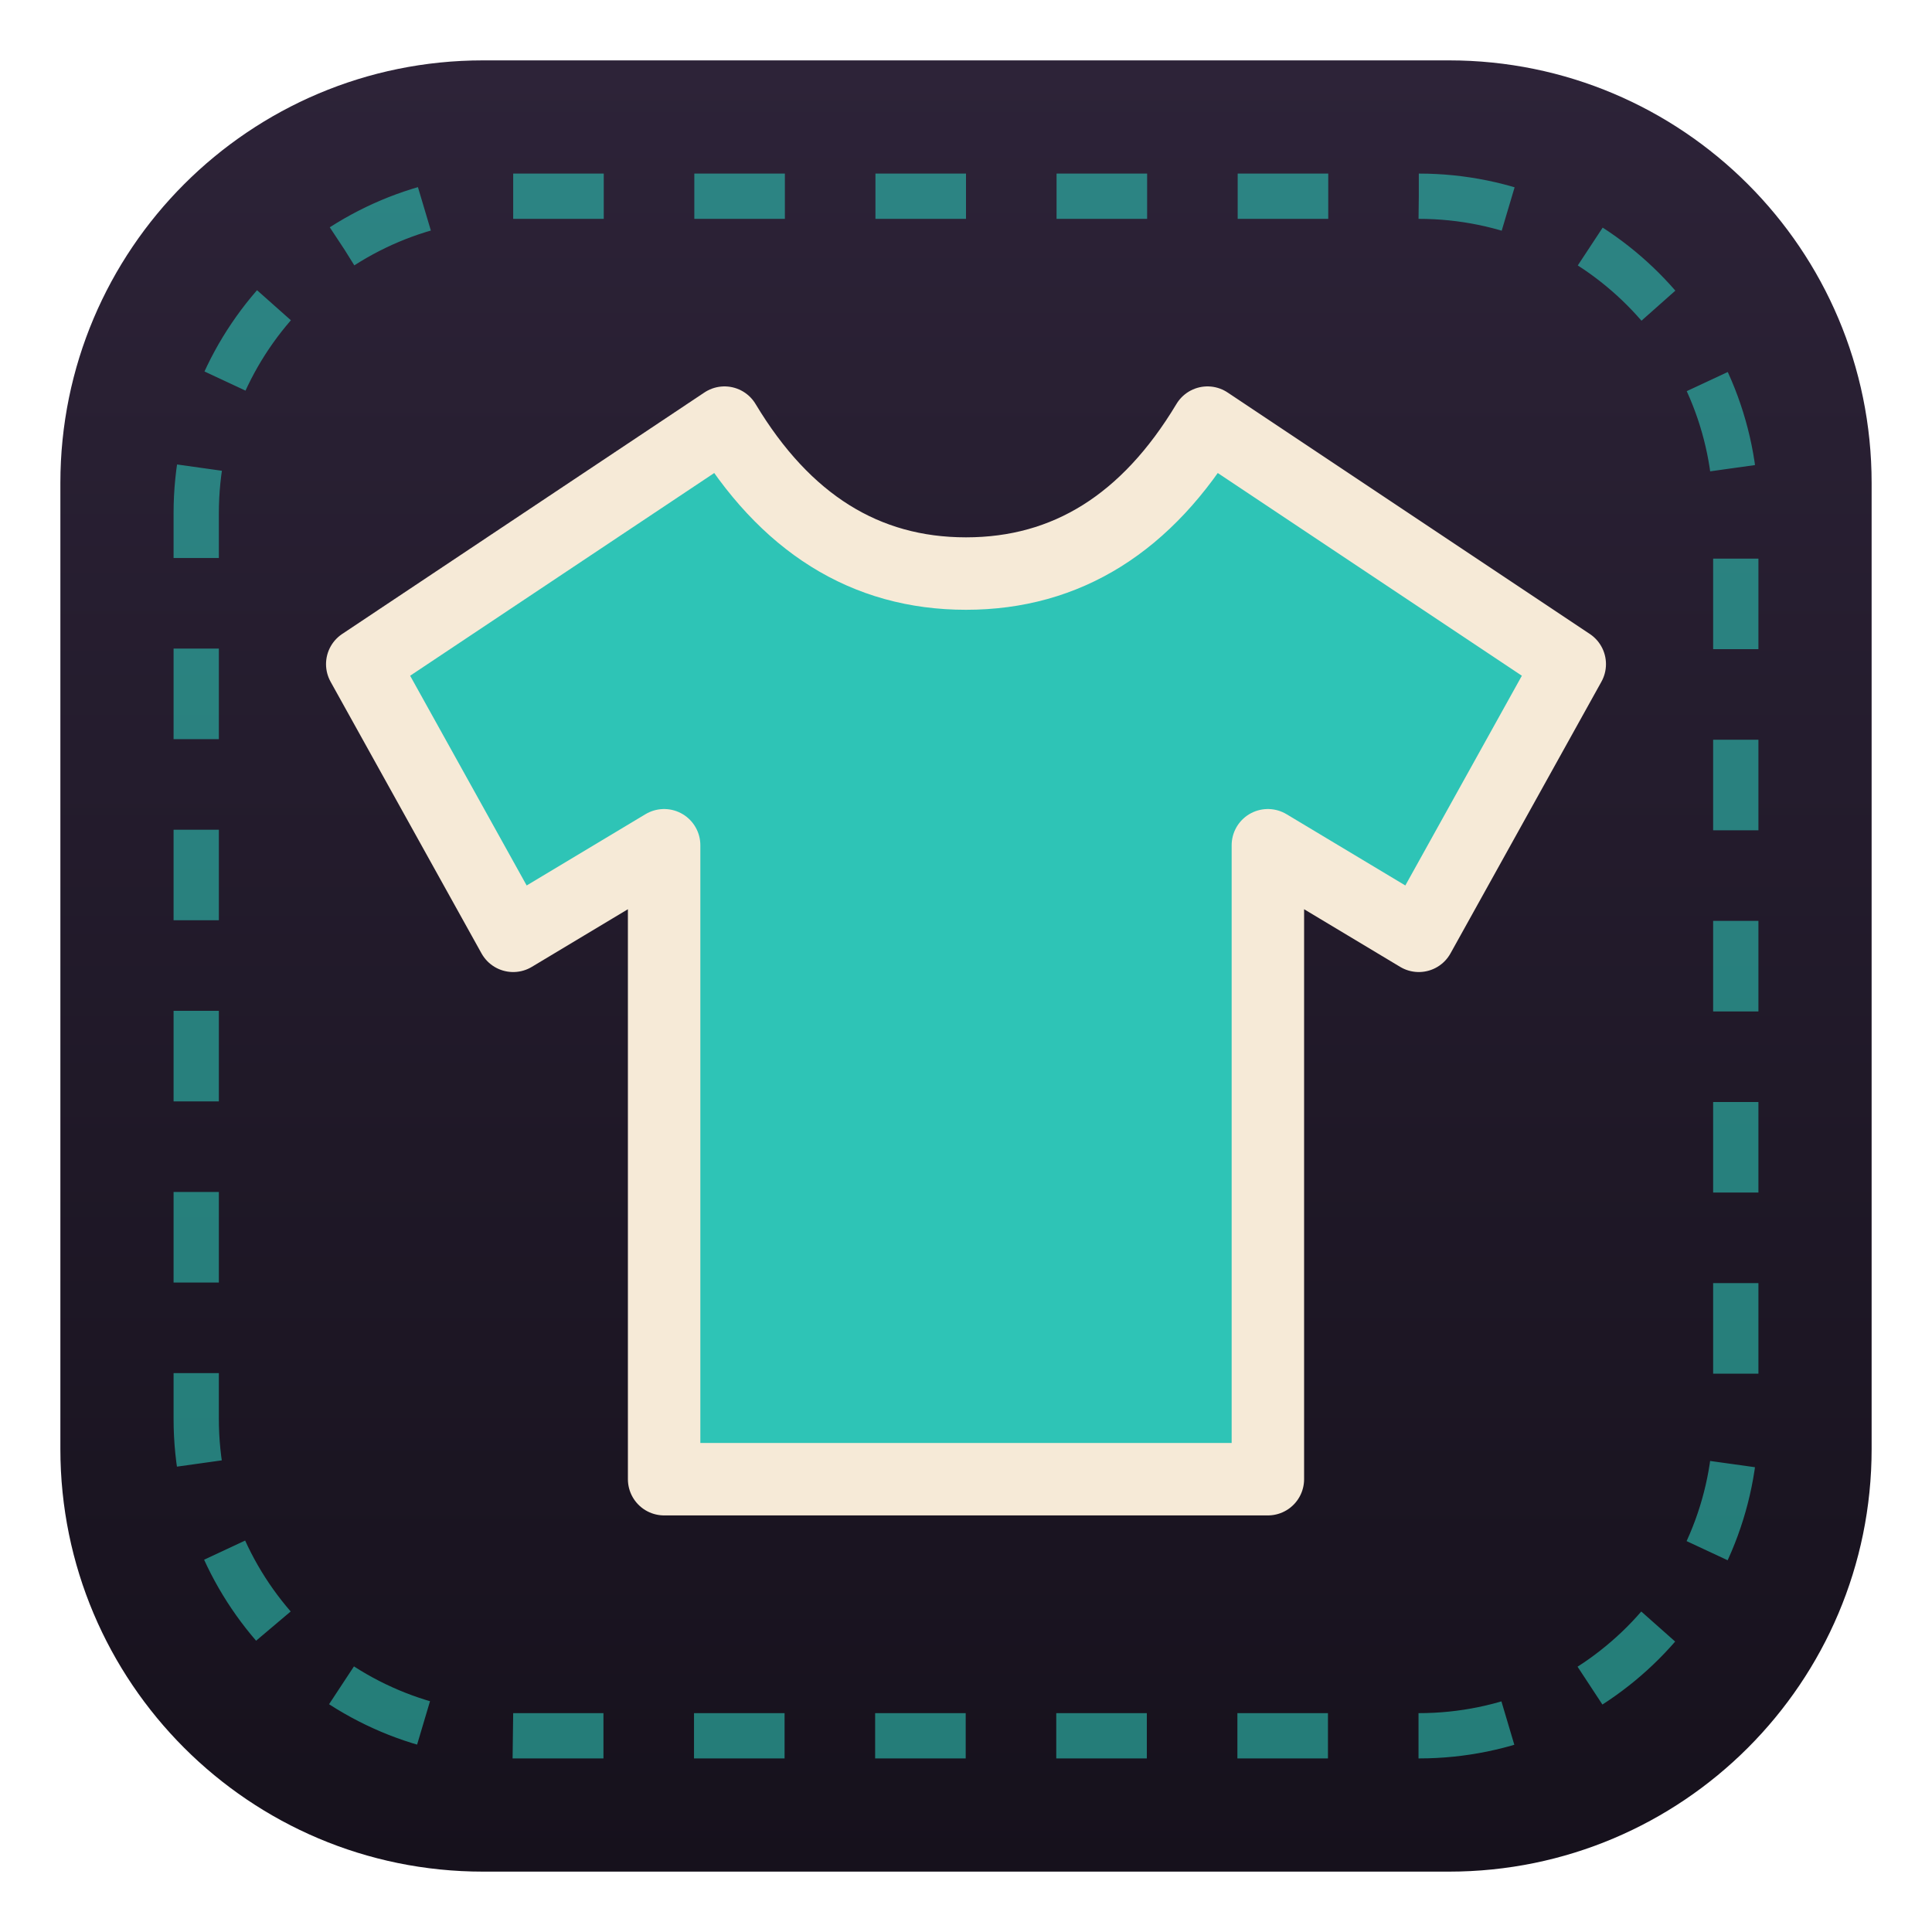
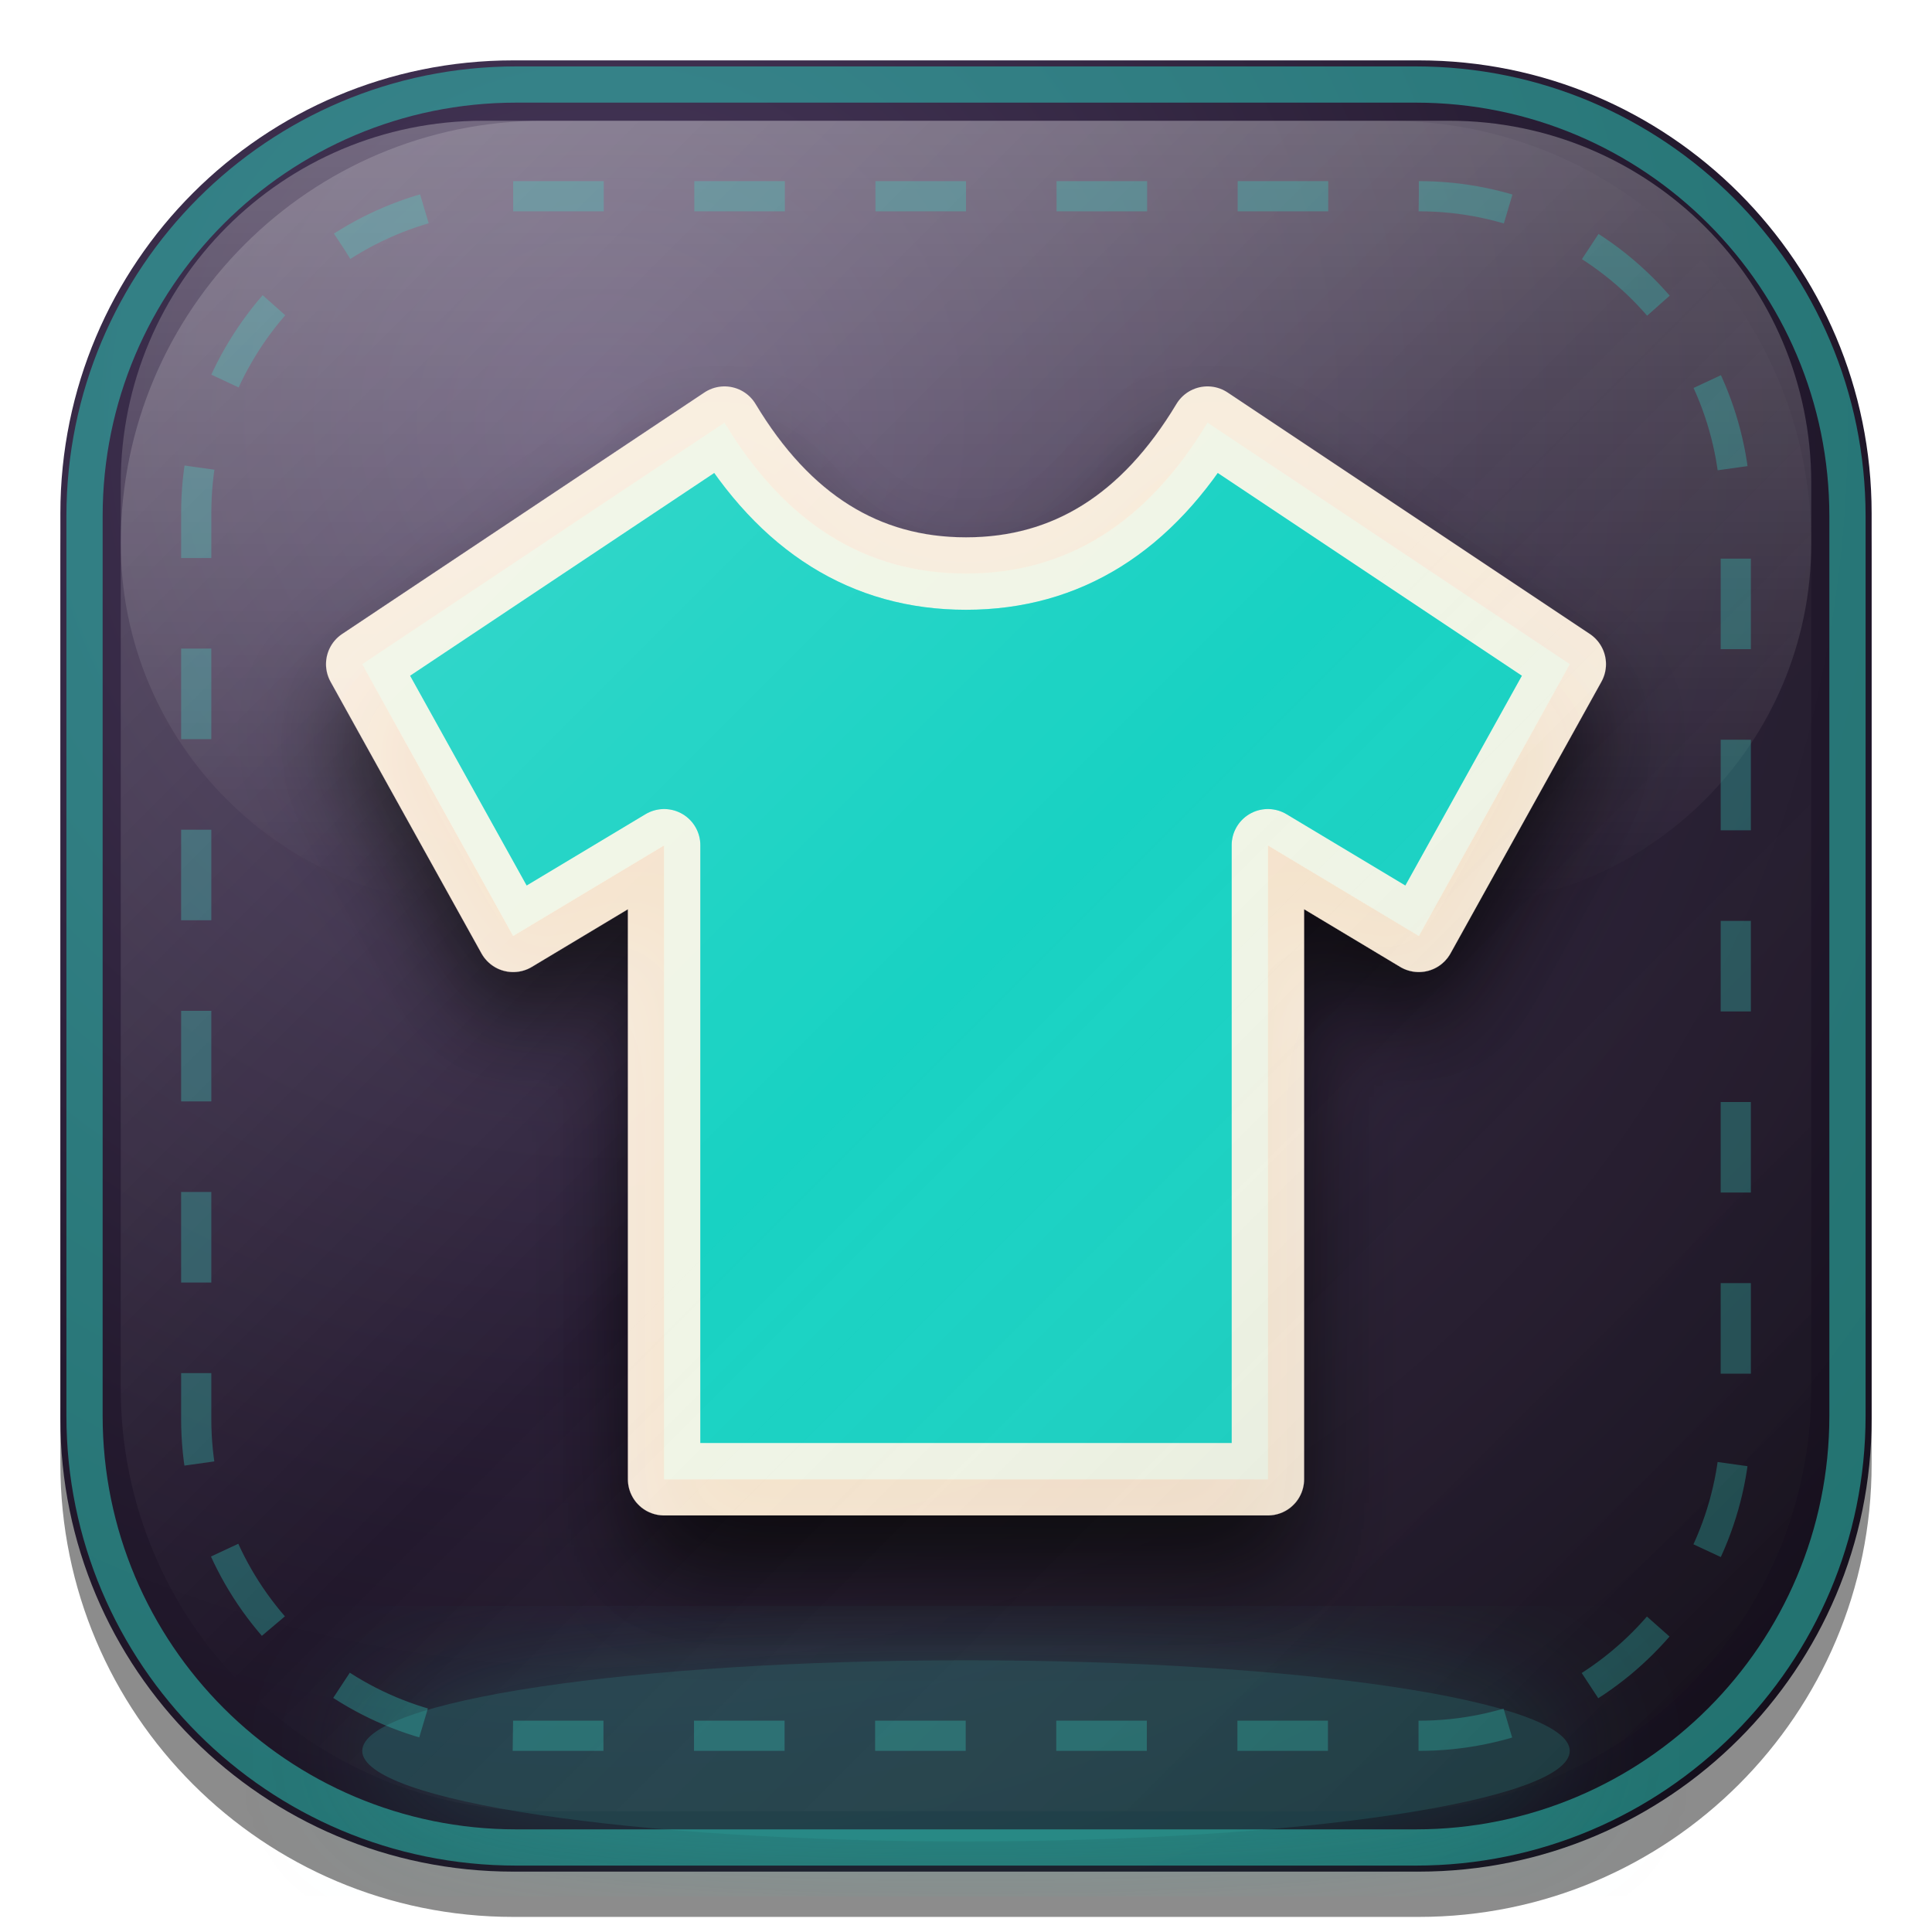
<svg xmlns="http://www.w3.org/2000/svg" viewBox="0 0 64 64" width="64" height="64" role="img">
  <defs>
-     <linearGradient id="t" x1="0" y1="0" x2="0" y2="1">
-       <stop offset="0" stop-color="#2d2338" />
-       <stop offset="1" stop-color="#16111c" />
+     <radialGradient id="bg" cx=".3" cy=".2" r="1.1">
+       <stop offset="0" stop-color="#4a3a5e" />
+       <stop offset=".55" stop-color="#241a2f" />
+       <stop offset="1" stop-color="#0f0b14" />
+     </radialGradient>
+     <linearGradient id="gl" x1="0" y1="0" x2="0" y2="1">
+       <stop offset="0" stop-color="#fff" stop-opacity=".55" />
+       <stop offset="1" stop-color="#fff" stop-opacity="0" />
    </linearGradient>
+     <linearGradient id="gs" x1="0" y1="0" x2="1" y2="1">
+       <stop offset="0" stop-color="#fff" stop-opacity=".5" />
+       <stop offset=".5" stop-color="#fff" stop-opacity="0" />
+       <stop offset="1" stop-color="#000" stop-opacity=".35" />
+     </linearGradient>
+     <filter id="ds" x="-20%" y="-20%" width="140%" height="150%">
+       <feDropShadow dx="0" dy="2.2" stdDeviation="1.6" flood-color="#000" flood-opacity=".6" />
+     </filter>
+     <filter id="gw" x="-30%" y="-30%" width="160%" height="160%">
+       <feGaussianBlur stdDeviation="2.2" result="b" />
+       <feMerge>
+         <feMergeNode in="b" />
+         <feMergeNode in="SourceGraphic" />
+       </feMerge>
+     </filter>
  </defs>
-   <rect x="2" y="2" width="60" height="60" rx="14" fill="url(#t)" />
-   <rect x="6.5" y="6.5" width="51" height="51" rx="10.5" fill="none" stroke="#2ec4b6" stroke-opacity=".6" stroke-width="1.5" stroke-dasharray="3 3" />
-   <g fill="none" stroke="#f6ead7" stroke-width="2.4" stroke-linejoin="round" stroke-linecap="round">
-     <path d="M24 14l-12 8 5 9 5-3v21h20V28l5 3 5-9-12-8q-3 5-8 5t-8-5z" fill="#2ec4b6" />
+   <rect x="2" y="3.5" width="60" height="60" rx="15" fill="#000" opacity=".45" />
+   <rect x="2" y="2" width="60" height="60" rx="15" fill="url(#bg)" />
+   <rect x="2.8" y="2.8" width="58.4" height="58.4" rx="14.3" fill="none" stroke="#2ec4b6" stroke-opacity=".55" stroke-width="1.2" />
+   <rect x="4" y="4" width="56" height="26" rx="12" fill="url(#gl)" opacity=".5" />
+   <rect x="6.5" y="6.5" width="51" height="51" rx="10.5" fill="none" stroke="#2ec4b6" stroke-opacity=".35" stroke-width="1" stroke-dasharray="3 3" />
+   <ellipse cx="32" cy="58" rx="20" ry="3" fill="#2ec4b6" opacity=".25" filter="url(#gw)" />
+   <g filter="url(#ds)">
+     <g fill="none" stroke="#fff4e2" stroke-opacity=".95" stroke-width="2.4" stroke-linejoin="round" stroke-linecap="round">
+       <path d="M24 14l-12 8 5 9 5-3v21h20V28l5 3 5-9-12-8q-3 5-8 5t-8-5z" fill="#2ec4b6" />
+     </g>
  </g>
+   <g filter="url(#ds)" style="mix-blend-mode:soft-light" opacity=".9">
+     <g fill="none" stroke="none" stroke-width="0" stroke-linejoin="round" stroke-linecap="round">
+       <path d="M24 14l-12 8 5 9 5-3v21h20V28l5 3 5-9-12-8q-3 5-8 5t-8-5z" fill="#2ec4b6" />
+     </g>
+   </g>
+   <rect x="4" y="4" width="56" height="56" rx="14" fill="url(#gs)" opacity=".4" />
</svg>
